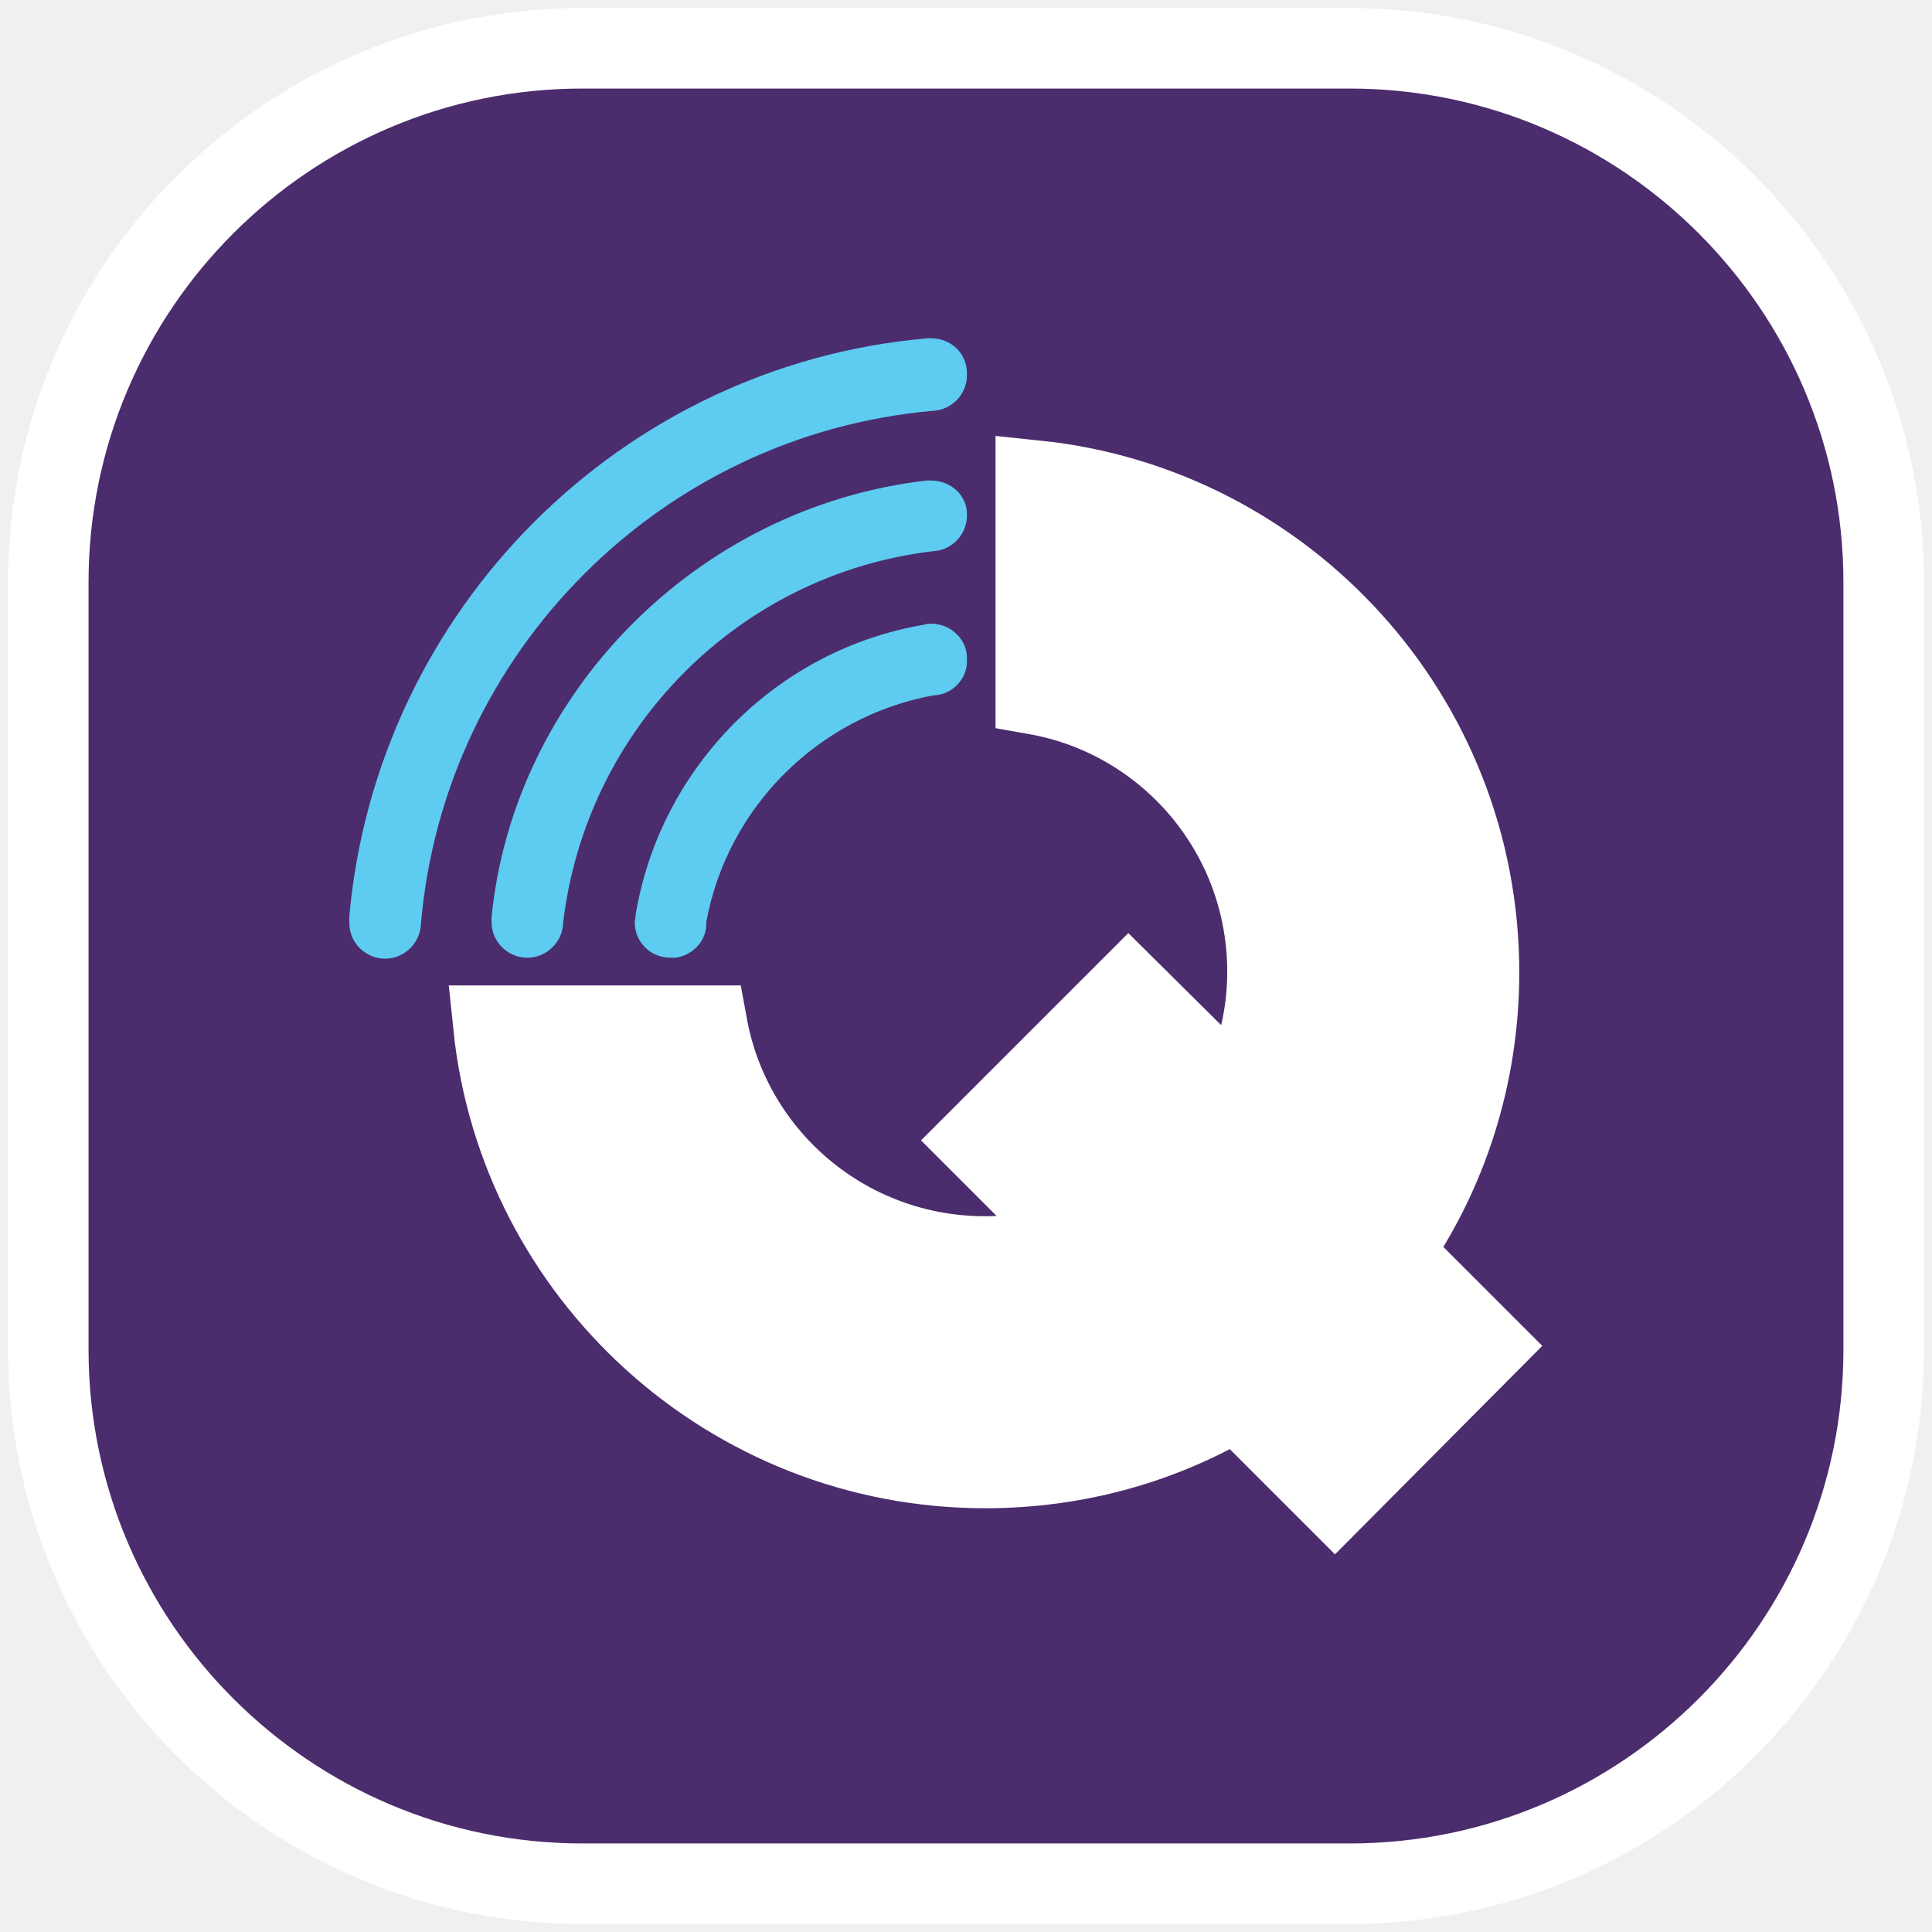
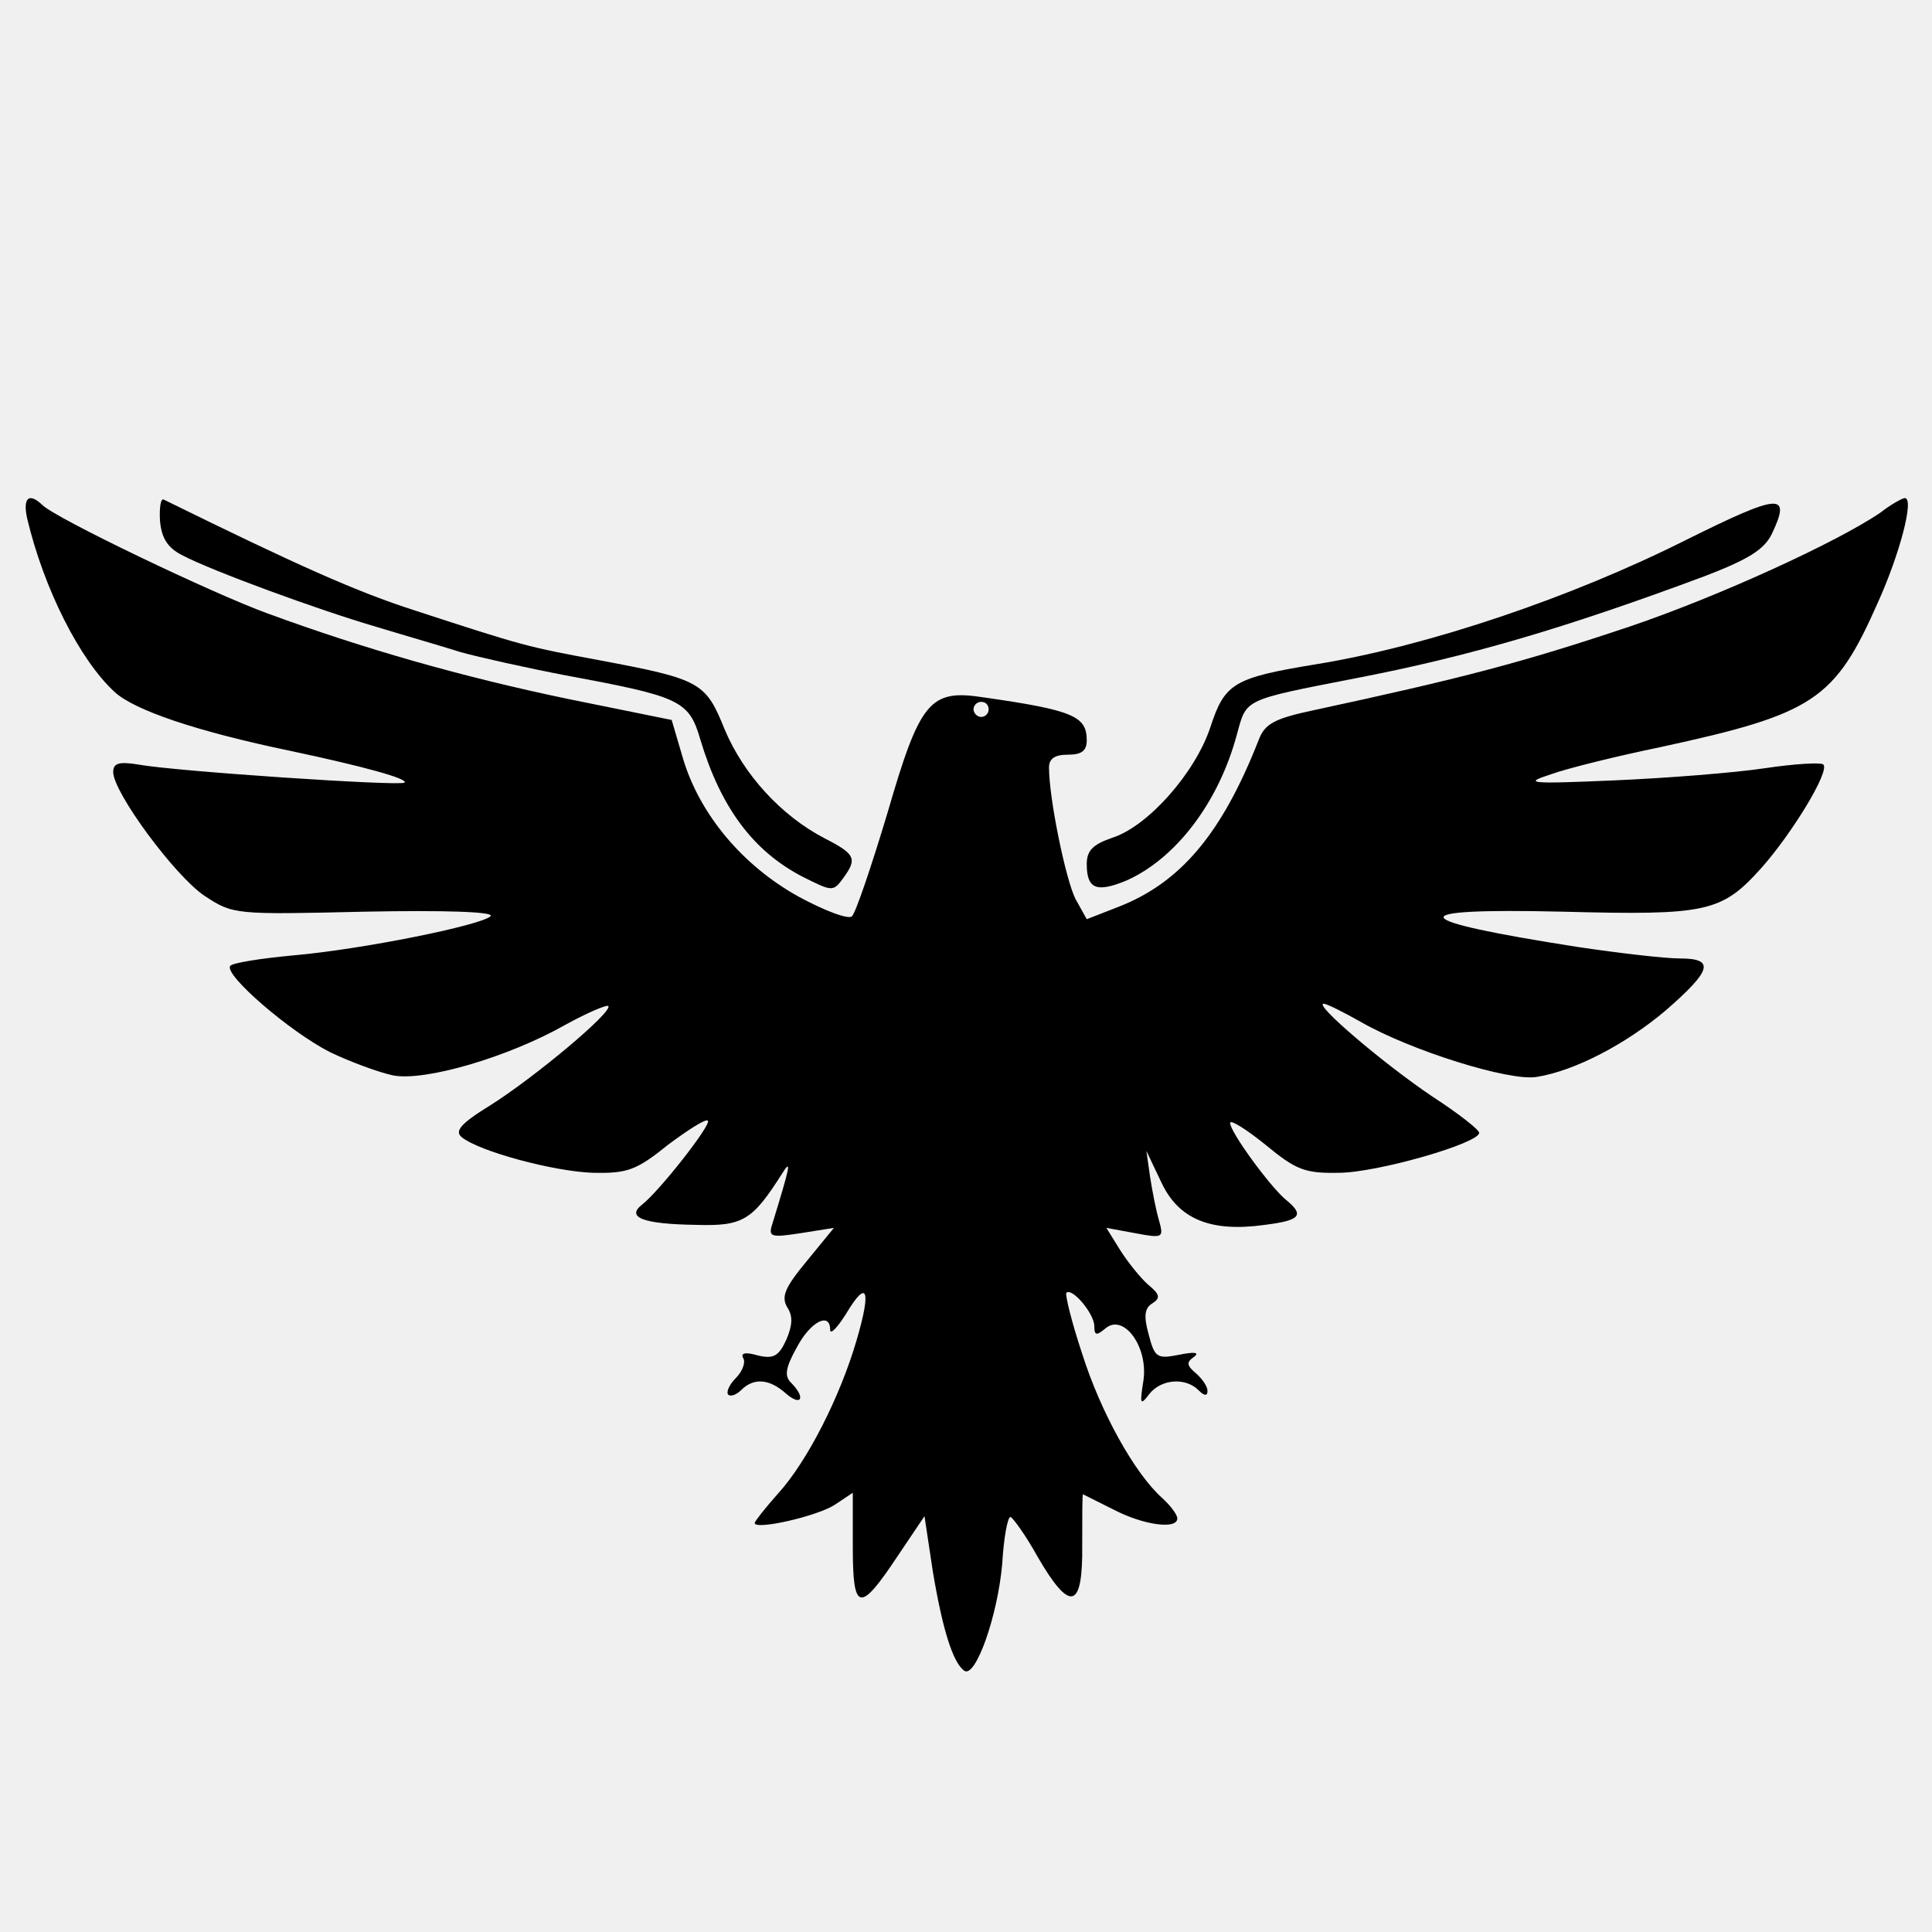
- <svg xmlns="http://www.w3.org/2000/svg" version="1.1" id="Layer_1" x="0px" y="0px" width="72px" height="72px" viewBox="0 0 72 72" style="enable-background:new 0 0 72 72;" xml:space="preserve">
-   <style type="text/css">
- 	.st0{fill:#FFFFFF;}
- 	.st1{fill:#4B2C6D;stroke:#FFFFFF;stroke-width:3;stroke-miterlimit:10;}
- 	.st2{fill:#5ECBF1;}
- </style>
-   <rect x="10.555" y="10.213" class="st0" width="50.924" height="50.582" />
-   <path class="st1" d="M50.296,1.8H21.704C10.726,1.8,1.8,10.726,1.8,21.704v28.591C1.8,61.274,10.726,70.2,21.704,70.2h28.591  c10.978,0,19.904-8.926,19.904-19.904V21.704C70.2,10.726,61.274,1.8,50.296,1.8z M49.748,55.802l-3.659-3.659  c-2.736,1.642-5.951,2.565-9.371,2.565l0,0c-9.508,0-17.374-7.216-18.331-16.484h7.969c0.958,5.233,5.78,9.097,11.423,8.55  c0.821-0.068,1.642-0.274,2.394-0.547l-3.728-3.728l5.609-5.609l4.07,4.036c0.547-1.129,0.923-2.36,1.06-3.659  c0.547-5.643-3.352-10.465-8.584-11.389v-7.969c9.268,0.958,16.519,8.789,16.519,18.331l0,0c0,3.865-1.197,7.49-3.249,10.431  l3.488,3.488L49.748,55.802z" />
-   <path class="st2" d="M34.7,12.607c-0.034,0-0.137,0-0.137,0c-11.423,0.992-20.52,10.123-21.546,21.546c0,0,0,0.103,0,0.137  c0,0,0,0.068,0,0.103c0,0.752,0.616,1.334,1.334,1.334c0.718,0,1.3-0.581,1.334-1.265l0,0c0.855-10.157,8.96-18.263,19.084-19.152  l0,0c0.684-0.034,1.231-0.581,1.265-1.265c0-0.034,0-0.034,0-0.068C36.068,13.189,35.453,12.607,34.7,12.607z" />
-   <path class="st2" d="M34.7,17.908c-0.034,0-0.103,0-0.137,0h-0.034c-8.584,0.992-15.39,7.969-16.211,16.279c0,0,0,0.103,0,0.171  c0,0.752,0.616,1.334,1.334,1.334c0.718,0,1.3-0.581,1.334-1.265c0,0,0,0,0-0.034c0.855-7.25,6.566-12.996,13.783-13.851l0,0  c0.684-0.034,1.231-0.581,1.265-1.265c0-0.034,0-0.034,0-0.068C36.068,18.49,35.453,17.908,34.7,17.908z" />
-   <path class="st2" d="M34.7,23.243c-0.068,0-0.171,0-0.239,0.034c-5.506,0.923-9.85,5.301-10.773,10.807v0.034  c0,0.068-0.034,0.205-0.034,0.239c0,0.752,0.581,1.334,1.334,1.334c0.068,0,0.103,0,0.171,0c0.616-0.068,1.129-0.581,1.163-1.197  c0-0.034,0-0.103,0-0.137c0.787-4.275,4.172-7.661,8.482-8.447c0,0,0.034,0,0.068,0c0.65-0.068,1.163-0.616,1.163-1.265  c0-0.034,0-0.034,0-0.068C36.068,23.859,35.453,23.243,34.7,23.243z" />
+ <svg xmlns="http://www.w3.org/2000/svg" version="1.0" width="256pt" height="256pt" viewBox="0 0 256 256" preserveAspectRatio="xMidYMid meet">
+   <g transform="translate(0,256) scale(0.1,-0.1)" fill="#000000" stroke="none">
+     <path d="M2235 1845 c-153 -77 -343 -141 -490 -165 -110 -18 -122 -25 -141 -83 -20 -61 -83 -132 -130 -147 -26 -9 -34 -17 -34 -35 0 -33 13 -38 52 -22 66 29 123 104 147 194 13 47 7 45 156 74 151 29 280 67 465 136 57 22 78 35 88 56 26 55 10 53 -113 -8z" />
+     <path d="M36 1873 c22 -93 70 -188 116 -230 26 -24 108 -52 233 -78 99 -21 156 -37 151 -42 -5 -5 -305 15 -353 24 -25 4 -33 2 -33 -10 0 -27 82 -138 121 -164 38 -25 40 -25 213 -21 103 2 172 0 166 -6 -12 -12 -170 -44 -262 -52 -43 -4 -81 -10 -83 -14 -8 -12 79 -87 132 -114 27 -13 65 -27 84 -31 42 -8 152 24 228 67 29 16 55 27 57 25 7 -7 -98 -95 -157 -132 -39 -24 -47 -34 -37 -42 24 -19 121 -45 173 -47 46 -1 58 3 100 37 27 20 50 35 53 32 5 -5 -64 -93 -87 -111 -22 -17 1 -26 71 -27 63 -2 75 6 115 69 12 19 10 9 -14 -69 -5 -16 -1 -17 38 -11 l44 7 -36 -44 c-29 -35 -34 -47 -26 -61 8 -12 7 -24 -1 -43 -10 -22 -17 -26 -38 -21 -17 5 -23 3 -19 -4 3 -5 -1 -17 -10 -26 -9 -9 -13 -19 -10 -22 3 -3 11 0 17 6 17 17 38 15 60 -5 20 -17 26 -5 6 15 -9 9 -7 20 8 47 18 34 44 47 44 23 0 -7 9 2 21 21 28 47 34 33 14 -35 -22 -75 -65 -160 -104 -203 -17 -19 -31 -37 -31 -39 0 -10 83 9 106 24 l24 16 0 -72 c0 -86 9 -88 60 -11 l35 52 11 -73 c13 -78 27 -122 42 -132 15 -9 44 73 50 142 2 34 7 62 11 62 3 -1 20 -24 36 -53 43 -74 60 -70 59 16 0 37 0 67 1 67 0 0 18 -9 40 -20 40 -21 85 -27 85 -12 0 5 -9 17 -20 27 -37 33 -82 115 -106 191 -14 42 -23 79 -21 81 8 7 37 -28 37 -44 0 -13 3 -13 15 -3 24 20 57 -25 50 -70 -5 -31 -4 -33 8 -17 16 20 48 22 65 5 8 -8 12 -8 12 -1 0 6 -7 16 -15 23 -13 11 -13 15 -3 22 8 6 1 7 -19 3 -30 -6 -33 -4 -41 27 -7 25 -5 35 5 41 11 7 10 12 -6 25 -10 9 -27 30 -37 46 l-18 29 38 -7 c37 -7 38 -6 32 16 -4 13 -9 39 -12 58 l-5 35 20 -42 c23 -49 66 -66 137 -56 48 6 53 13 27 34 -21 18 -73 89 -73 101 0 5 21 -8 47 -29 40 -33 52 -38 97 -37 50 0 186 39 186 53 0 4 -28 26 -62 48 -64 43 -158 123 -144 123 4 0 26 -11 49 -24 66 -38 197 -79 233 -73 51 8 119 44 171 88 61 53 66 69 19 69 -20 0 -80 7 -134 15 -231 36 -239 52 -22 47 192 -5 211 -1 264 58 40 45 91 128 82 137 -3 3 -38 1 -78 -5 -40 -6 -129 -13 -198 -16 -115 -5 -122 -4 -85 8 22 8 87 24 145 36 203 44 231 62 288 191 29 64 49 139 36 139 -3 0 -18 -8 -32 -19 -57 -39 -214 -111 -332 -151 -143 -48 -224 -69 -419 -111 -52 -11 -65 -18 -73 -39 -49 -125 -104 -190 -187 -222 l-41 -16 -15 27 c-13 26 -35 133 -35 174 0 12 8 17 25 17 18 0 25 5 25 19 0 32 -18 40 -137 57 -71 11 -84 -5 -127 -153 -21 -70 -42 -132 -47 -137 -4 -5 -36 7 -71 26 -74 41 -131 109 -153 183 l-15 51 -138 28 c-139 29 -269 66 -397 113 -72 26 -283 127 -299 144 -18 17 -26 9 -20 -18z m1274 -253 c0 -5 -4 -10 -10 -10 -5 0 -10 5 -10 10 0 6 5 10 10 10 6 0 10 -4 10 -10z" />
+     <path d="M212 1870 c2 -23 10 -36 30 -46 38 -20 179 -72 258 -95 36 -11 85 -25 110 -33 25 -7 88 -21 140 -31 151 -28 163 -33 178 -85 27 -90 70 -148 136 -182 38 -19 40 -20 53 -2 19 26 17 32 -24 53 -58 30 -108 85 -133 145 -25 62 -32 66 -165 91 -97 18 -101 19 -245 66 -78 25 -156 60 -333 147 -4 2 -6 -10 -5 -28z" />
+   </g>
</svg>
